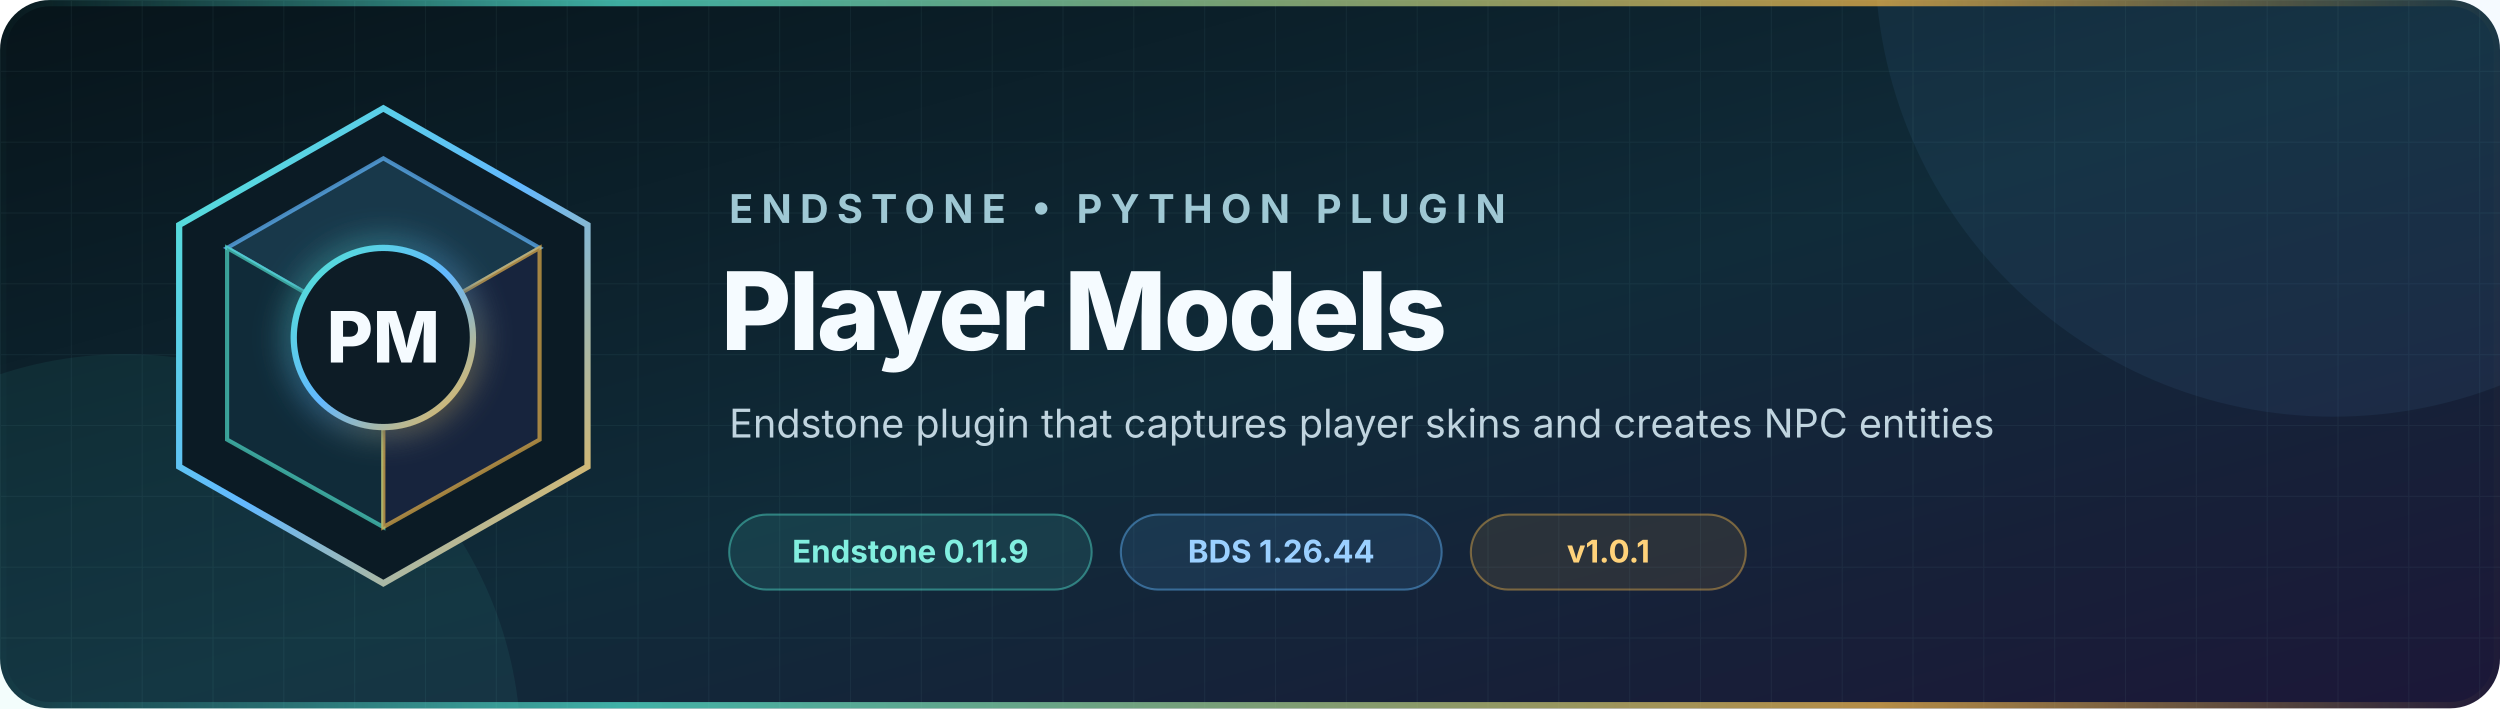
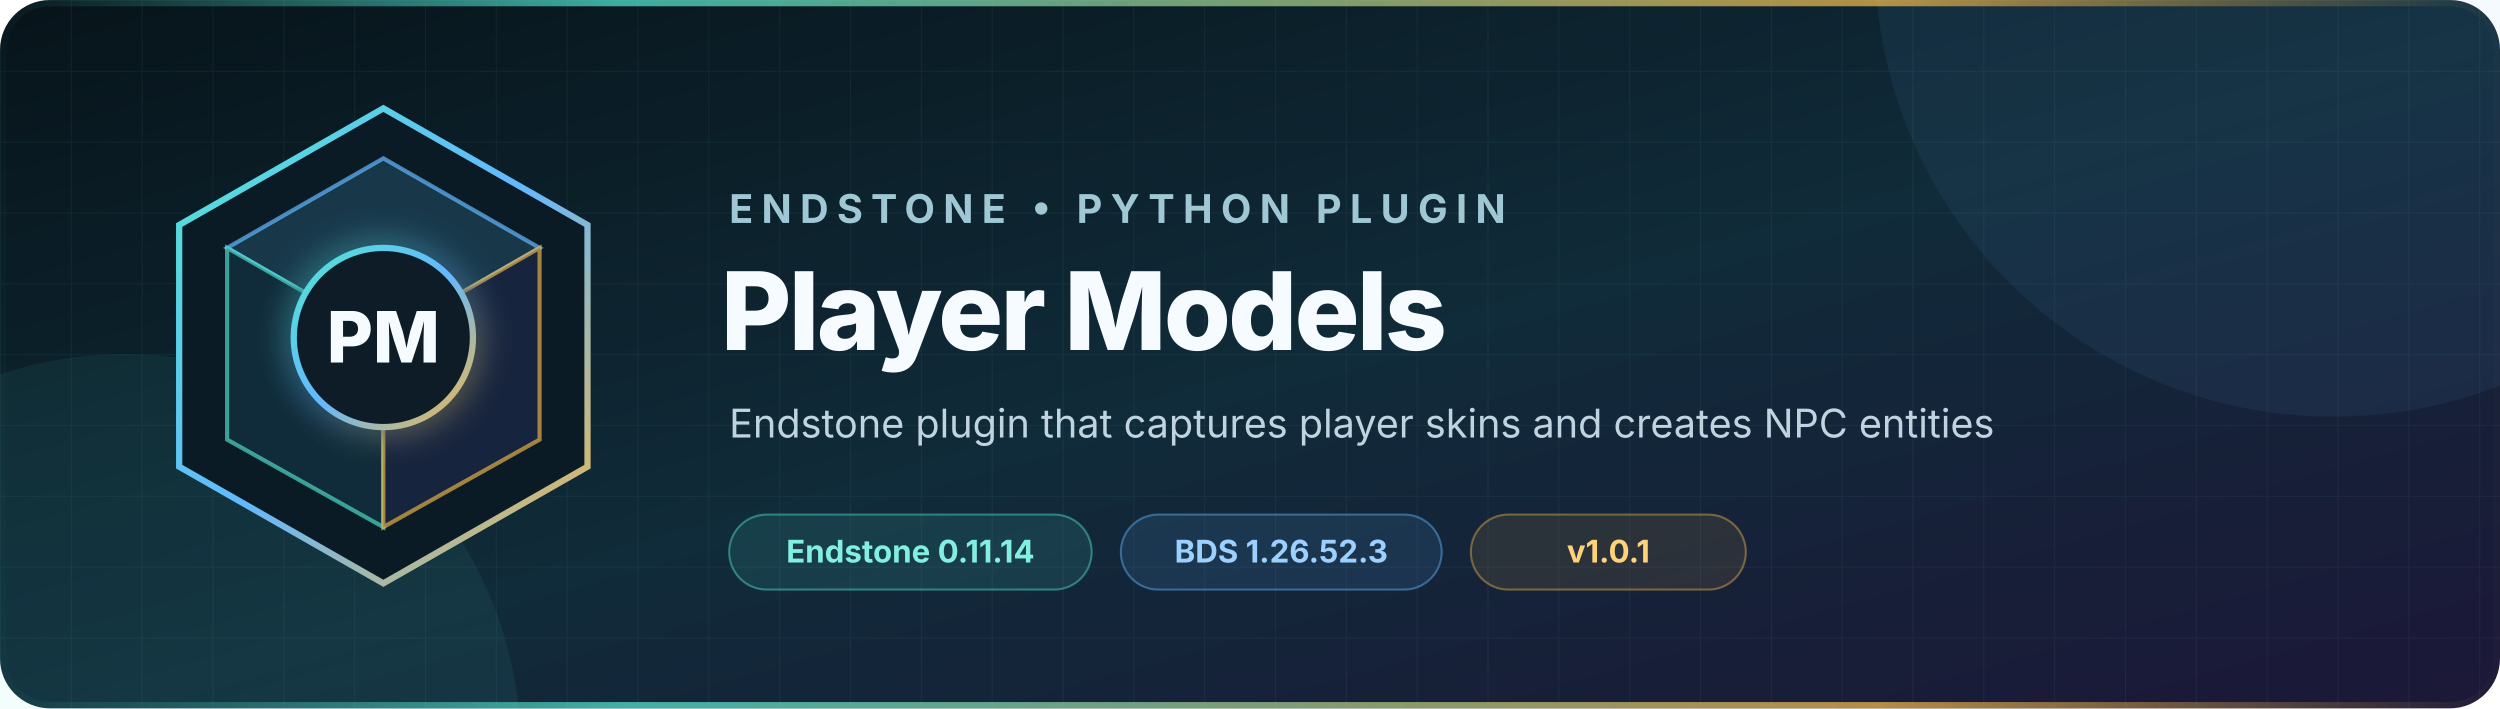
<svg xmlns="http://www.w3.org/2000/svg" width="1200" height="340" viewBox="0 0 1200 340" role="img" aria-labelledby="title description">
  <defs>
    <linearGradient id="background" x1="0" y1="0" x2="1" y2="1">
      <stop offset="0" stop-color="#07141a" />
      <stop offset="0.52" stop-color="#102b39" />
      <stop offset="1" stop-color="#1c1738" />
    </linearGradient>
    <linearGradient id="accent" x1="0" y1="0" x2="1" y2="1">
      <stop offset="0" stop-color="#52e5d1" />
      <stop offset="0.5" stop-color="#63b8ff" />
      <stop offset="1" stop-color="#f2b84b" />
    </linearGradient>
    <linearGradient id="rule" x1="0" y1="0" x2="1" y2="0">
      <stop offset="0" stop-color="#52e5d1" stop-opacity="0" />
      <stop offset="0.25" stop-color="#52e5d1" />
      <stop offset="0.75" stop-color="#f2b84b" />
      <stop offset="1" stop-color="#f2b84b" stop-opacity="0" />
    </linearGradient>
    <pattern id="grid" width="34" height="34" patternUnits="userSpaceOnUse">
      <path d="M34 0H0V34" fill="none" stroke="#9cdceb" stroke-opacity="0.055" />
    </pattern>
    <filter id="glow" x="-50%" y="-50%" width="200%" height="200%">
      <feGaussianBlur stdDeviation="8" result="blur" />
      <feMerge>
        <feMergeNode in="blur" />
        <feMergeNode in="SourceGraphic" />
      </feMerge>
    </filter>
  </defs>
  <rect width="1200" height="340" rx="24" fill="url(#background)" />
  <rect width="1200" height="340" rx="24" fill="url(#grid)" />
  <circle cx="1120" cy="-20" r="220" fill="#63b8ff" opacity="0.07" />
  <circle cx="60" cy="360" r="190" fill="#52e5d1" opacity="0.07" />
  <g transform="translate(72 48)">
    <path d="M112 4 210 60v116l-98 56-98-56V60Z" fill="#0b1b25" stroke="url(#accent)" stroke-width="3" />
    <path d="m112 28 75 43-75 43-75-43Z" fill="#18384a" stroke="#63b8ff" stroke-opacity="0.7" stroke-width="2" />
    <path d="m37 71 75 43v91l-75-42Z" fill="#102b39" stroke="#52e5d1" stroke-opacity="0.65" stroke-width="2" />
    <path d="m187 71-75 43v91l75-42Z" fill="#17243d" stroke="#f2b84b" stroke-opacity="0.65" stroke-width="2" />
    <circle cx="112" cy="114" r="43" fill="#0b1b25" stroke="url(#accent)" stroke-width="3" filter="url(#glow)" />
    <text x="112" y="126" text-anchor="middle" fill="#f5fbff" font-family="Inter, Segoe UI, Arial, sans-serif" font-size="34" font-weight="760">PM</text>
  </g>
  <g font-family="Inter, Segoe UI, Arial, sans-serif">
    <text x="350" y="107" fill="#9fc8d4" font-size="19" font-weight="650" letter-spacing="4">ENDSTONE • PYTHON PLUGIN</text>
    <text x="346" y="168" fill="#f5fbff" font-size="52" font-weight="760" letter-spacing="-1.3">Player Models</text>
    <text x="350" y="210" fill="#c0d4df" font-size="19">Endstone plugin that captures player skins and creates NPC entities</text>
    <g transform="translate(350 247)" font-size="15" font-weight="650">
      <rect width="174" height="36" rx="18" fill="#52e5d1" fill-opacity="0.11" stroke="#52e5d1" stroke-opacity="0.44" />
-       <text x="87" y="23" text-anchor="middle" fill="#82efe0">Endstone 0.11.9</text>
+       <text x="87" y="23" text-anchor="middle" fill="#82efe0">Endstone 0.11.14</text>
      <rect x="188" width="154" height="36" rx="18" fill="#63b8ff" fill-opacity="0.11" stroke="#63b8ff" stroke-opacity="0.44" />
-       <text x="265" y="23" text-anchor="middle" fill="#9bd0ff">BDS 1.26.44</text>
+       <text x="265" y="23" text-anchor="middle" fill="#9bd0ff">BDS 1.26.52.3</text>
      <rect x="356" width="132" height="36" rx="18" fill="#f2b84b" fill-opacity="0.1" stroke="#f2b84b" stroke-opacity="0.42" />
      <text x="422" y="23" text-anchor="middle" fill="#ffd27a">v1.0.1</text>
    </g>
  </g>
  <rect x="1.5" y="1.5" width="1197" height="337" rx="22.5" fill="none" stroke="url(#rule)" stroke-width="3" opacity="0.72" />
</svg>
